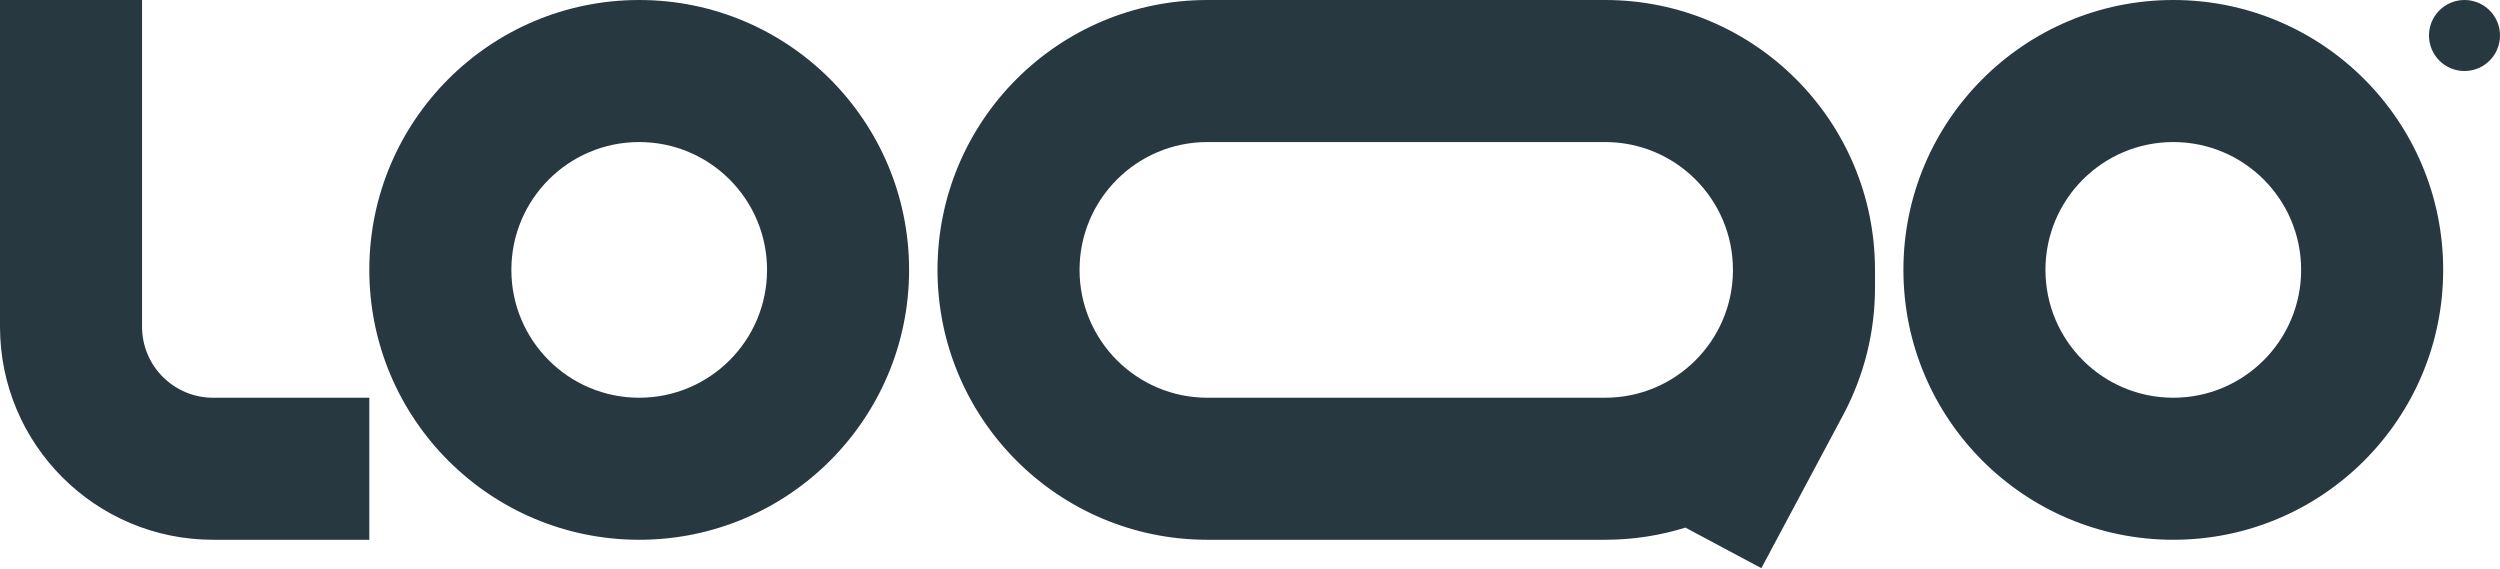
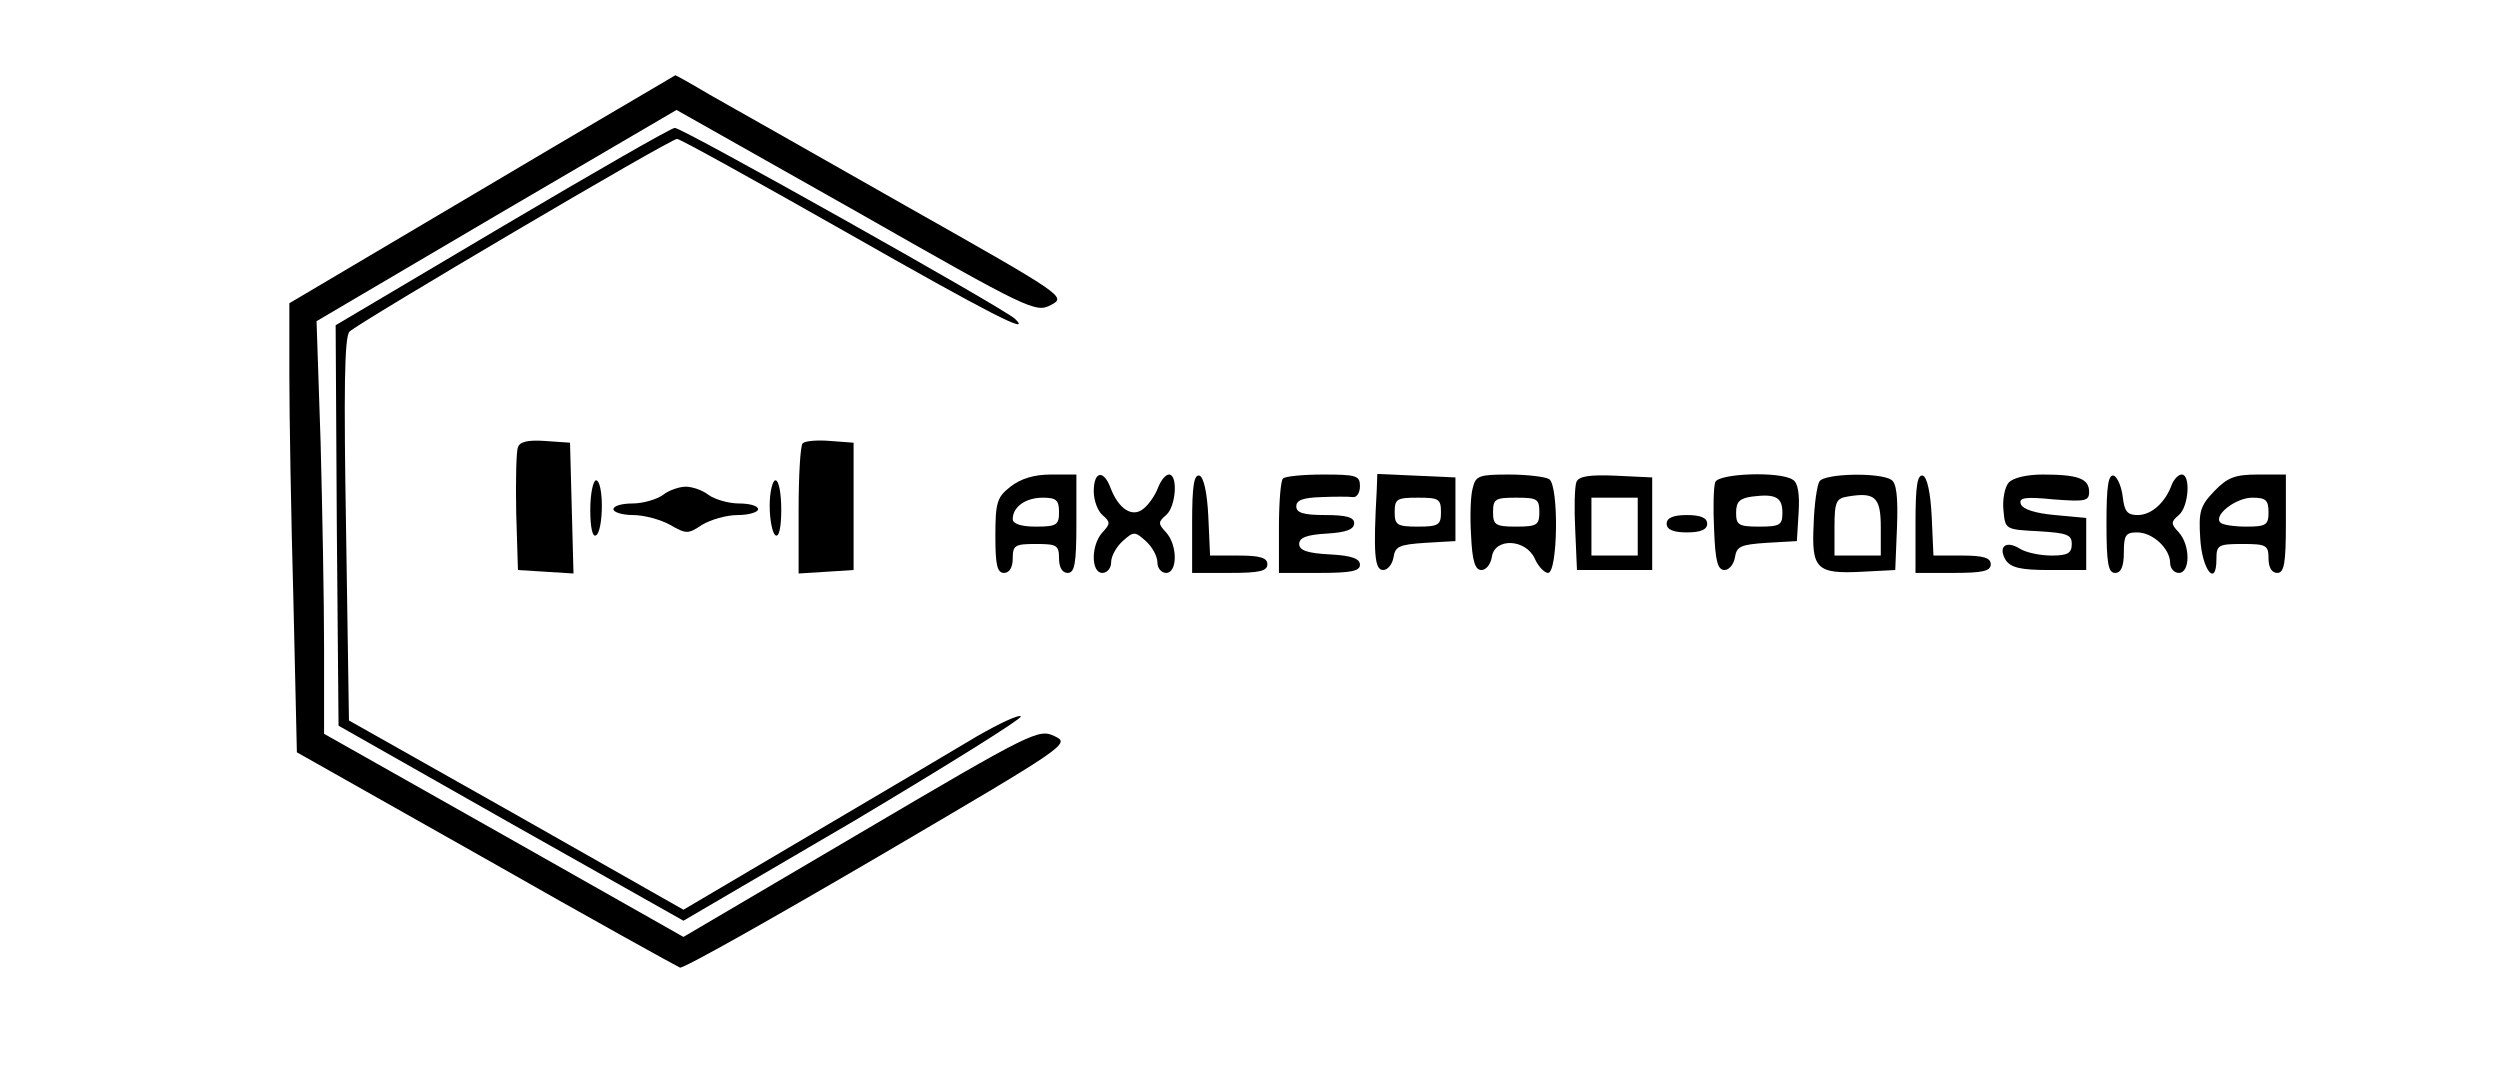
- <svg xmlns="http://www.w3.org/2000/svg" width="176" height="40" fill="none" viewBox="0 0 176 40">
-   <path fill="#283841" fill-rule="evenodd" d="M15 28a5 5 0 0 1-5-5V0H0v23c0 8.284 6.716 15 15 15h11V28H15ZM45 10a9 9 0 1 0 0 18 9 9 0 0 0 0-18Zm-19 9C26 8.507 34.507 0 45 0s19 8.507 19 19-8.507 19-19 19-19-8.507-19-19ZM153 10a9 9 0 0 0-9 9 9 9 0 0 0 9 9 9 9 0 0 0 9-9 9 9 0 0 0-9-9Zm-19 9c0-10.493 8.507-19 19-19s19 8.507 19 19-8.507 19-19 19-19-8.507-19-19ZM85 0C74.507 0 66 8.507 66 19s8.507 19 19 19h28c1.969 0 3.868-.3 5.654-.856L124 40l5.768-10.804A19.007 19.007 0 0 0 132 20.261V19c0-10.493-8.507-19-19-19H85Zm37 19a9 9 0 0 0-9-9H85a9 9 0 1 0 0 18h28a9 9 0 0 0 9-8.93V19Z" clip-rule="evenodd" />
-   <path fill="#283841" d="M176 2.5a2.5 2.5 0 1 1-5 0 2.5 2.5 0 0 1 5 0Z" />
+ <svg xmlns="http://www.w3.org/2000/svg" version="1.0" width="432pt" height="186pt" viewBox="0 0 432 186" preserveAspectRatio="xMidYMid meet">
+   <g transform="translate(0,186) scale(0.1,-0.1)" fill="#000000" stroke="none">
+     <path d="M833 1533 l-333 -197 0 -125 c0 -70 3 -244 7 -388 l6 -263 326 -184 c179 -102 331 -186 336 -188 6 -2 160 85 343 192 329 193 332 195 304 208 -27 13 -38 8 -335 -167 l-306 -180 -311 176 -310 175 0 148 c0 81 -3 241 -6 356 l-7 209 311 183 311 182 310 -175 c300 -171 311 -176 337 -162 27 14 24 16 -252 172 -153 87 -305 173 -337 191 -32 19 -59 34 -60 34 -1 -1 -152 -89 -334 -197z" />
+     <path d="M867 1468 l-287 -170 2 -346 3 -346 298 -169 298 -168 294 172 c161 96 291 177 289 181 -3 4 -37 -12 -77 -35 -40 -24 -170 -101 -289 -171 l-217 -128 -289 164 -289 163 -5 330 c-4 239 -3 333 6 342 15 15 554 333 566 333 5 0 135 -72 290 -160 253 -144 324 -180 294 -151 -17 17 -576 331 -588 330 -6 0 -140 -77 -299 -171z" />
+     <path d="M895 1087 c-3 -7 -4 -58 -3 -113 l3 -99 48 -3 48 -3 -3 113 -3 113 -43 3 c-29 2 -44 -1 -47 -11z" />
+     <path d="M1387 1094 c-4 -4 -7 -56 -7 -116 l0 -109 48 3 47 3 0 110 0 110 -40 3 c-23 2 -44 0 -48 -4z" />
+     <path d="M1746 1019 c-23 -18 -26 -27 -26 -85 0 -50 3 -64 15 -64 9 0 15 9 15 25 0 23 4 25 40 25 36 0 40 -2 40 -25 0 -16 6 -25 15 -25 12 0 15 16 15 85 l0 85 -44 0 c-29 0 -52 -7 -70 -21z m84 -44 c0 -22 -4 -25 -40 -25 -26 0 -40 5 -40 13 0 21 22 37 52 37 23 0 28 -4 28 -25z" />
+     <path d="M1890 1011 c0 -16 7 -34 15 -41 14 -12 14 -15 0 -30 -20 -22 -20 -70 0 -70 8 0 15 8 15 18 0 11 9 27 20 37 19 17 21 17 40 0 11 -10 20 -26 20 -37 0 -10 7 -18 15 -18 20 0 20 48 0 70 -14 15 -14 18 0 30 17 14 21 70 5 70 -6 0 -14 -10 -19 -23 -5 -13 -16 -29 -25 -36 -19 -16 -43 -1 -57 36 -12 32 -29 29 -29 -6z" />
+     <path d="M2060 956 l0 -86 65 0 c51 0 65 3 65 15 0 11 -12 15 -50 15 l-49 0 -3 67 c-2 42 -8 68 -15 71 -10 3 -13 -18 -13 -82z" />
+     <path d="M2217 1033 c-4 -3 -7 -42 -7 -85 l0 -78 70 0 c54 0 70 3 70 14 0 11 -15 16 -52 18 -39 2 -53 7 -53 18 0 11 13 16 48 18 33 2 47 7 47 18 0 10 -13 14 -50 14 -38 0 -50 4 -50 15 0 11 12 15 43 16 23 1 48 1 55 0 6 -1 12 7 12 19 0 18 -6 20 -63 20 -35 0 -67 -3 -70 -7z" />
+     <path d="M2379 1013 c-6 -108 -4 -138 11 -138 8 0 16 10 18 22 3 19 10 22 55 25 l52 3 0 55 0 55 -67 3 -68 3 -1 -28z m111 -38 c0 -22 -4 -25 -40 -25 -36 0 -40 3 -40 25 0 23 4 25 40 25 36 0 40 -2 40 -25z" />
+     <path d="M2545 1017 c-4 -13 -5 -50 -3 -82 2 -45 7 -60 18 -60 8 0 16 10 18 23 5 33 58 31 74 -3 6 -14 17 -25 23 -25 17 0 19 151 2 162 -6 4 -38 8 -69 8 -52 0 -58 -2 -63 -23z m115 -42 c0 -22 -4 -25 -40 -25 -36 0 -40 3 -40 25 0 23 4 25 40 25 36 0 40 -2 40 -25z" />
+     <path d="M2724 1027 c-3 -8 -4 -45 -2 -83 l3 -69 65 0 65 0 0 80 0 80 -63 3 c-46 2 -64 -1 -68 -11z m106 -77 l0 -50 -40 0 -40 0 0 50 0 50 40 0 40 0 0 -50z" />
+     <path d="M2964 1027 c-3 -8 -4 -45 -2 -83 2 -53 6 -69 18 -69 8 0 16 10 18 22 3 19 10 22 55 25 l52 3 3 49 c2 32 -1 52 -10 57 -22 15 -128 11 -134 -4z m116 -53 c0 -21 -4 -24 -40 -24 -36 0 -40 3 -40 24 0 19 6 25 28 28 40 5 52 -1 52 -28z" />
+     <path d="M3144 1028 c-4 -6 -9 -39 -10 -74 -4 -77 5 -86 83 -82 l58 3 3 74 c2 53 -1 77 -10 82 -20 13 -116 11 -124 -3z m106 -79 l0 -49 -40 0 -40 0 0 49 c0 44 3 50 23 53 47 8 57 -1 57 -53z" />
+     <path d="M3310 956 l0 -86 65 0 c51 0 65 3 65 15 0 11 -12 15 -50 15 l-49 0 -3 67 c-2 42 -8 68 -15 71 -10 3 -13 -18 -13 -82z" />
+     <path d="M3471 1026 c-7 -8 -11 -30 -9 -48 3 -33 3 -33 61 -36 49 -3 57 -6 57 -22 0 -16 -7 -20 -35 -20 -19 0 -44 5 -55 12 -24 15 -38 3 -24 -20 9 -13 26 -17 75 -17 l64 0 0 45 0 45 -54 5 c-34 3 -56 10 -59 19 -4 11 7 13 57 8 54 -4 61 -3 61 13 0 23 -19 30 -80 30 -29 0 -52 -6 -59 -14z" />
+     <path d="M3640 956 c0 -70 3 -86 15 -86 10 0 15 11 15 35 0 30 3 35 23 35 27 0 57 -28 57 -53 0 -9 7 -17 15 -17 20 0 20 48 0 70 -14 15 -14 18 0 30 17 14 21 70 5 70 -6 0 -13 -8 -17 -17 -11 -31 -35 -53 -59 -53 -18 0 -23 6 -26 32 -2 17 -9 33 -15 36 -10 3 -13 -18 -13 -82z" />
+     <path d="M3826 1011 c-24 -25 -27 -35 -24 -81 3 -55 28 -86 28 -36 0 24 3 26 45 26 41 0 45 -2 45 -25 0 -16 6 -25 15 -25 12 0 15 16 15 85 l0 85 -48 0 c-40 0 -53 -5 -76 -29z m94 -36 c0 -22 -4 -25 -38 -25 -21 0 -42 3 -45 7 -13 12 26 43 55 43 23 0 28 -4 28 -25z" />
+     <path d="M1020 979 c0 -31 4 -48 10 -44 6 3 10 26 10 51 0 24 -4 44 -10 44 -5 0 -10 -23 -10 -51z" />
+     <path d="M1330 986 c0 -25 5 -48 10 -51 6 -4 10 13 10 44 0 28 -4 51 -10 51 -5 0 -10 -20 -10 -44z" />
+     <path d="M1146 1005 c-11 -8 -35 -15 -53 -15 -18 0 -33 -4 -33 -10 0 -5 15 -10 34 -10 19 0 48 -8 64 -17 28 -16 31 -16 55 0 15 9 42 17 62 17 19 0 35 5 35 10 0 6 -15 10 -33 10 -18 0 -42 7 -53 15 -10 8 -28 14 -39 14 -11 0 -29 -6 -39 -14z" />
+     <path d="M2880 955 c0 -10 11 -15 35 -15 24 0 35 5 35 15 0 10 -11 15 -35 15 -24 0 -35 -5 -35 -15z" />
+   </g>
</svg>
